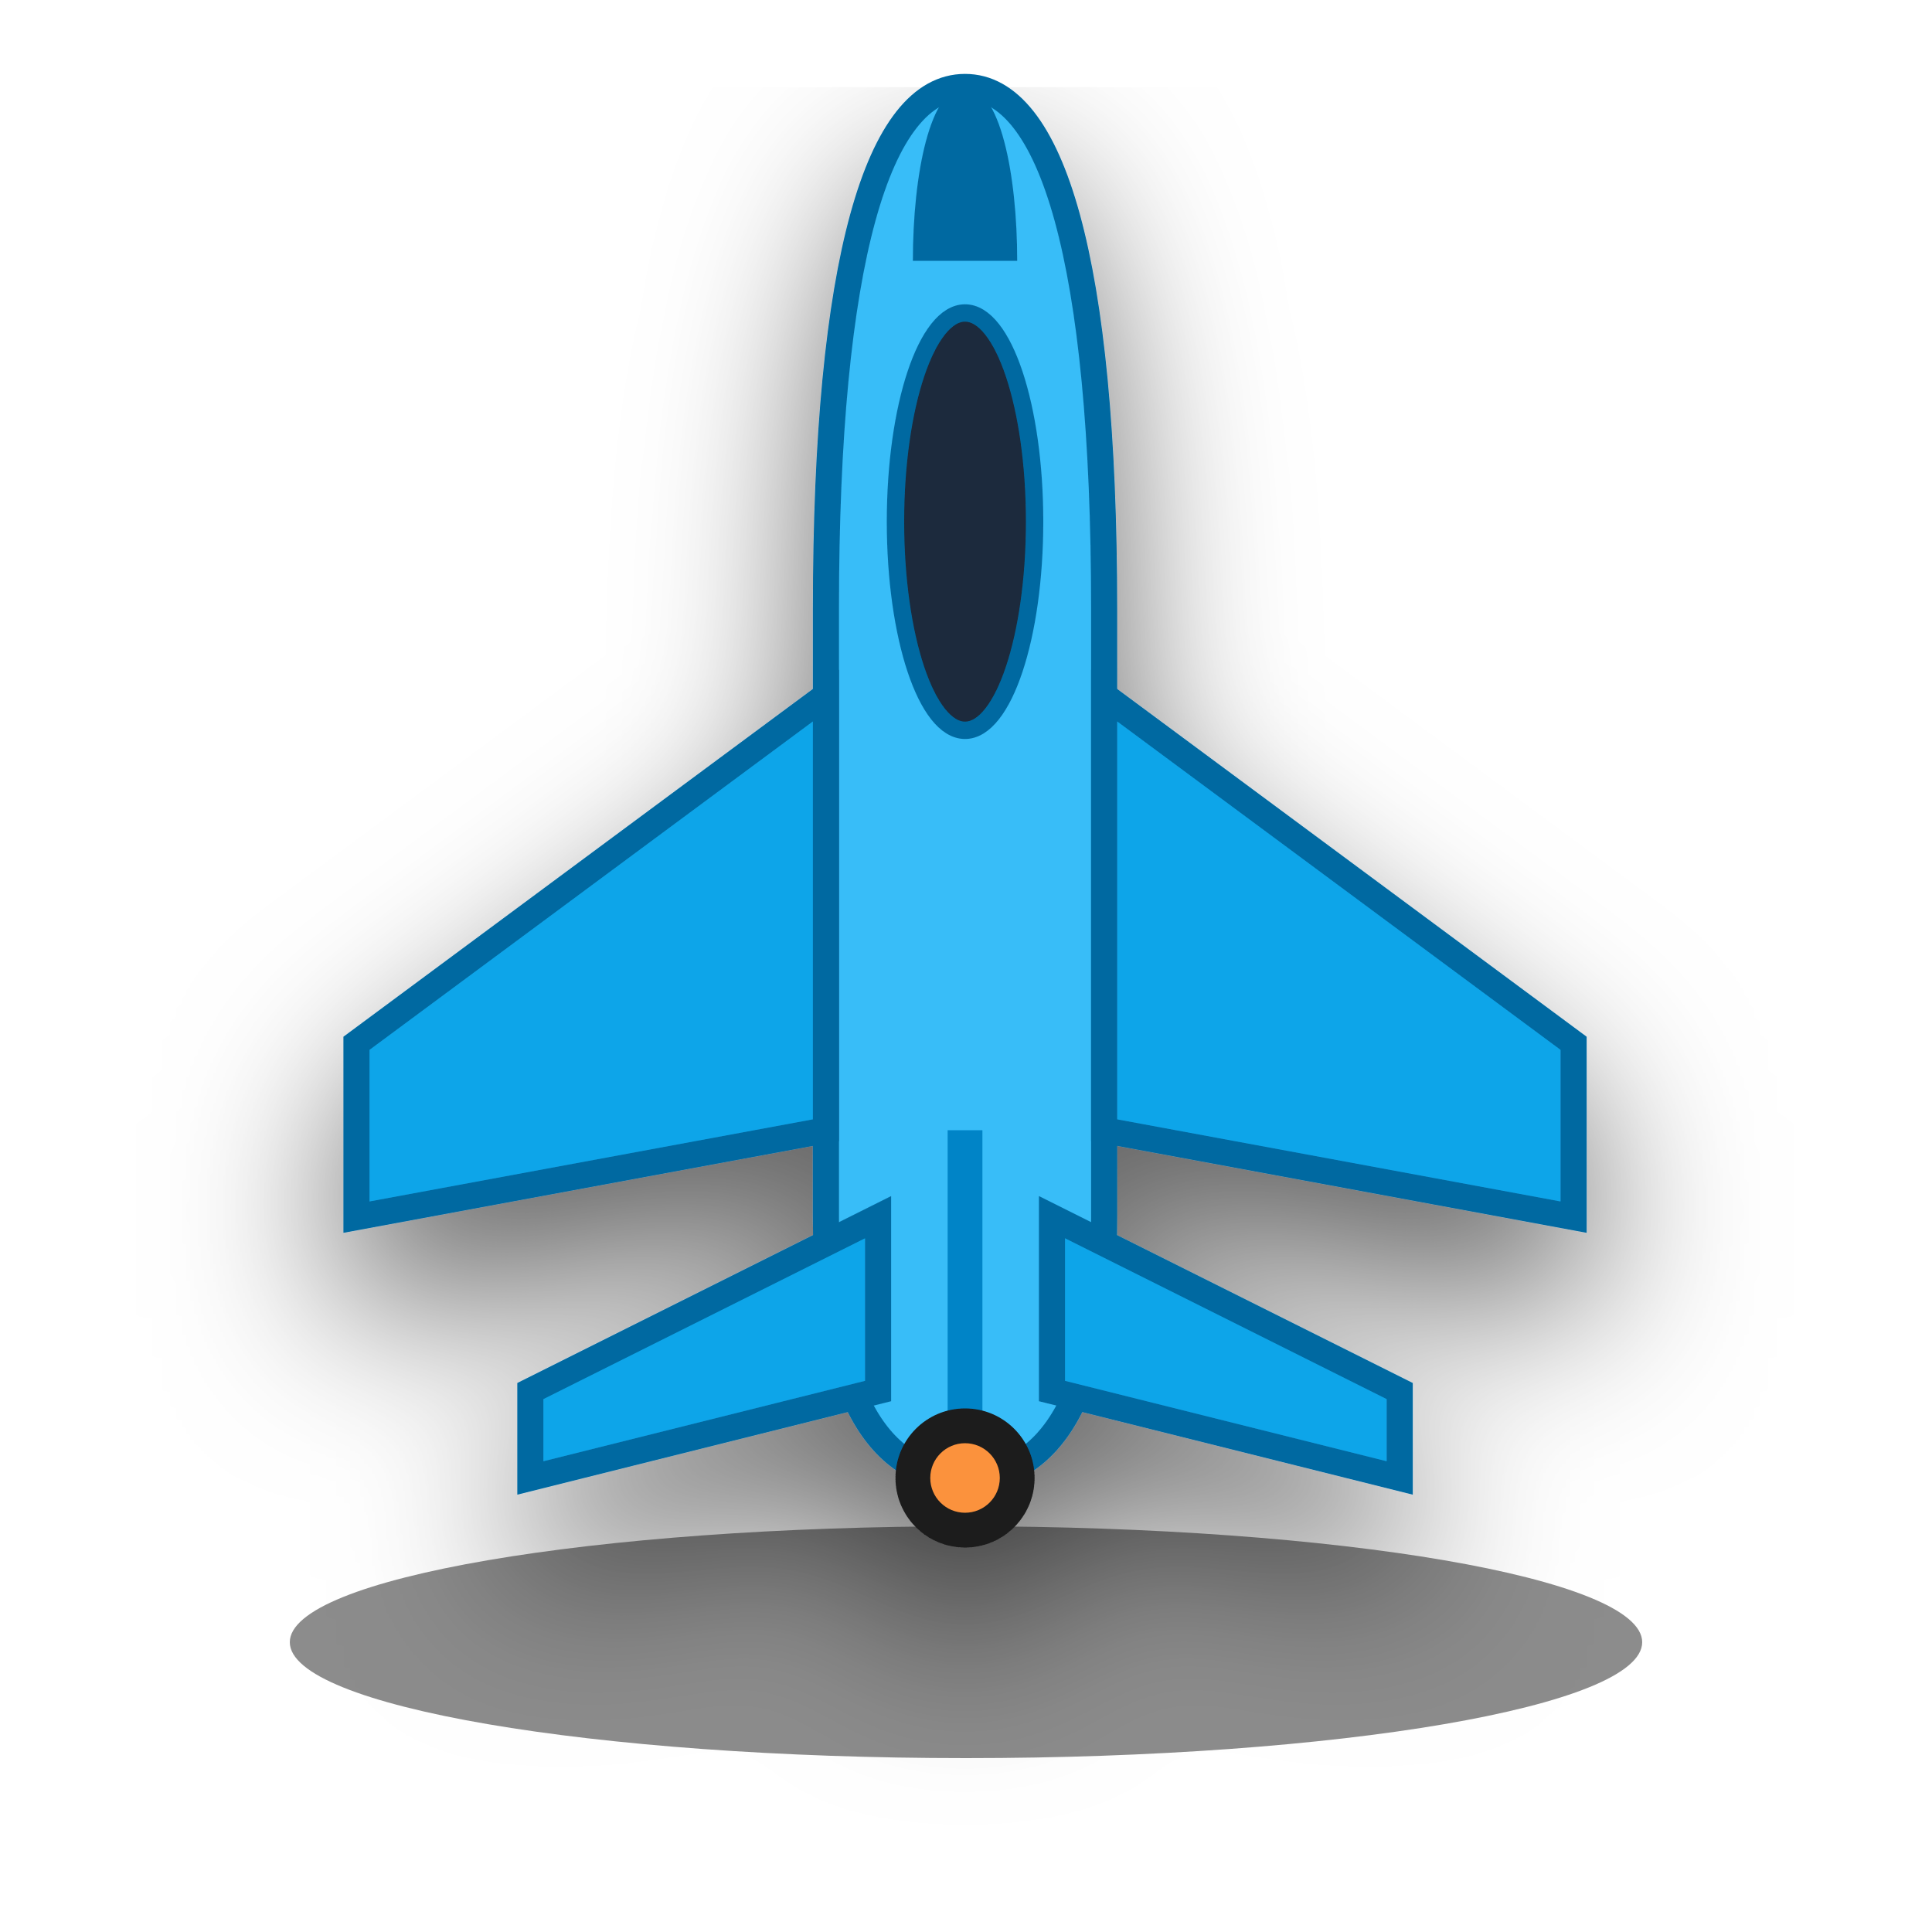
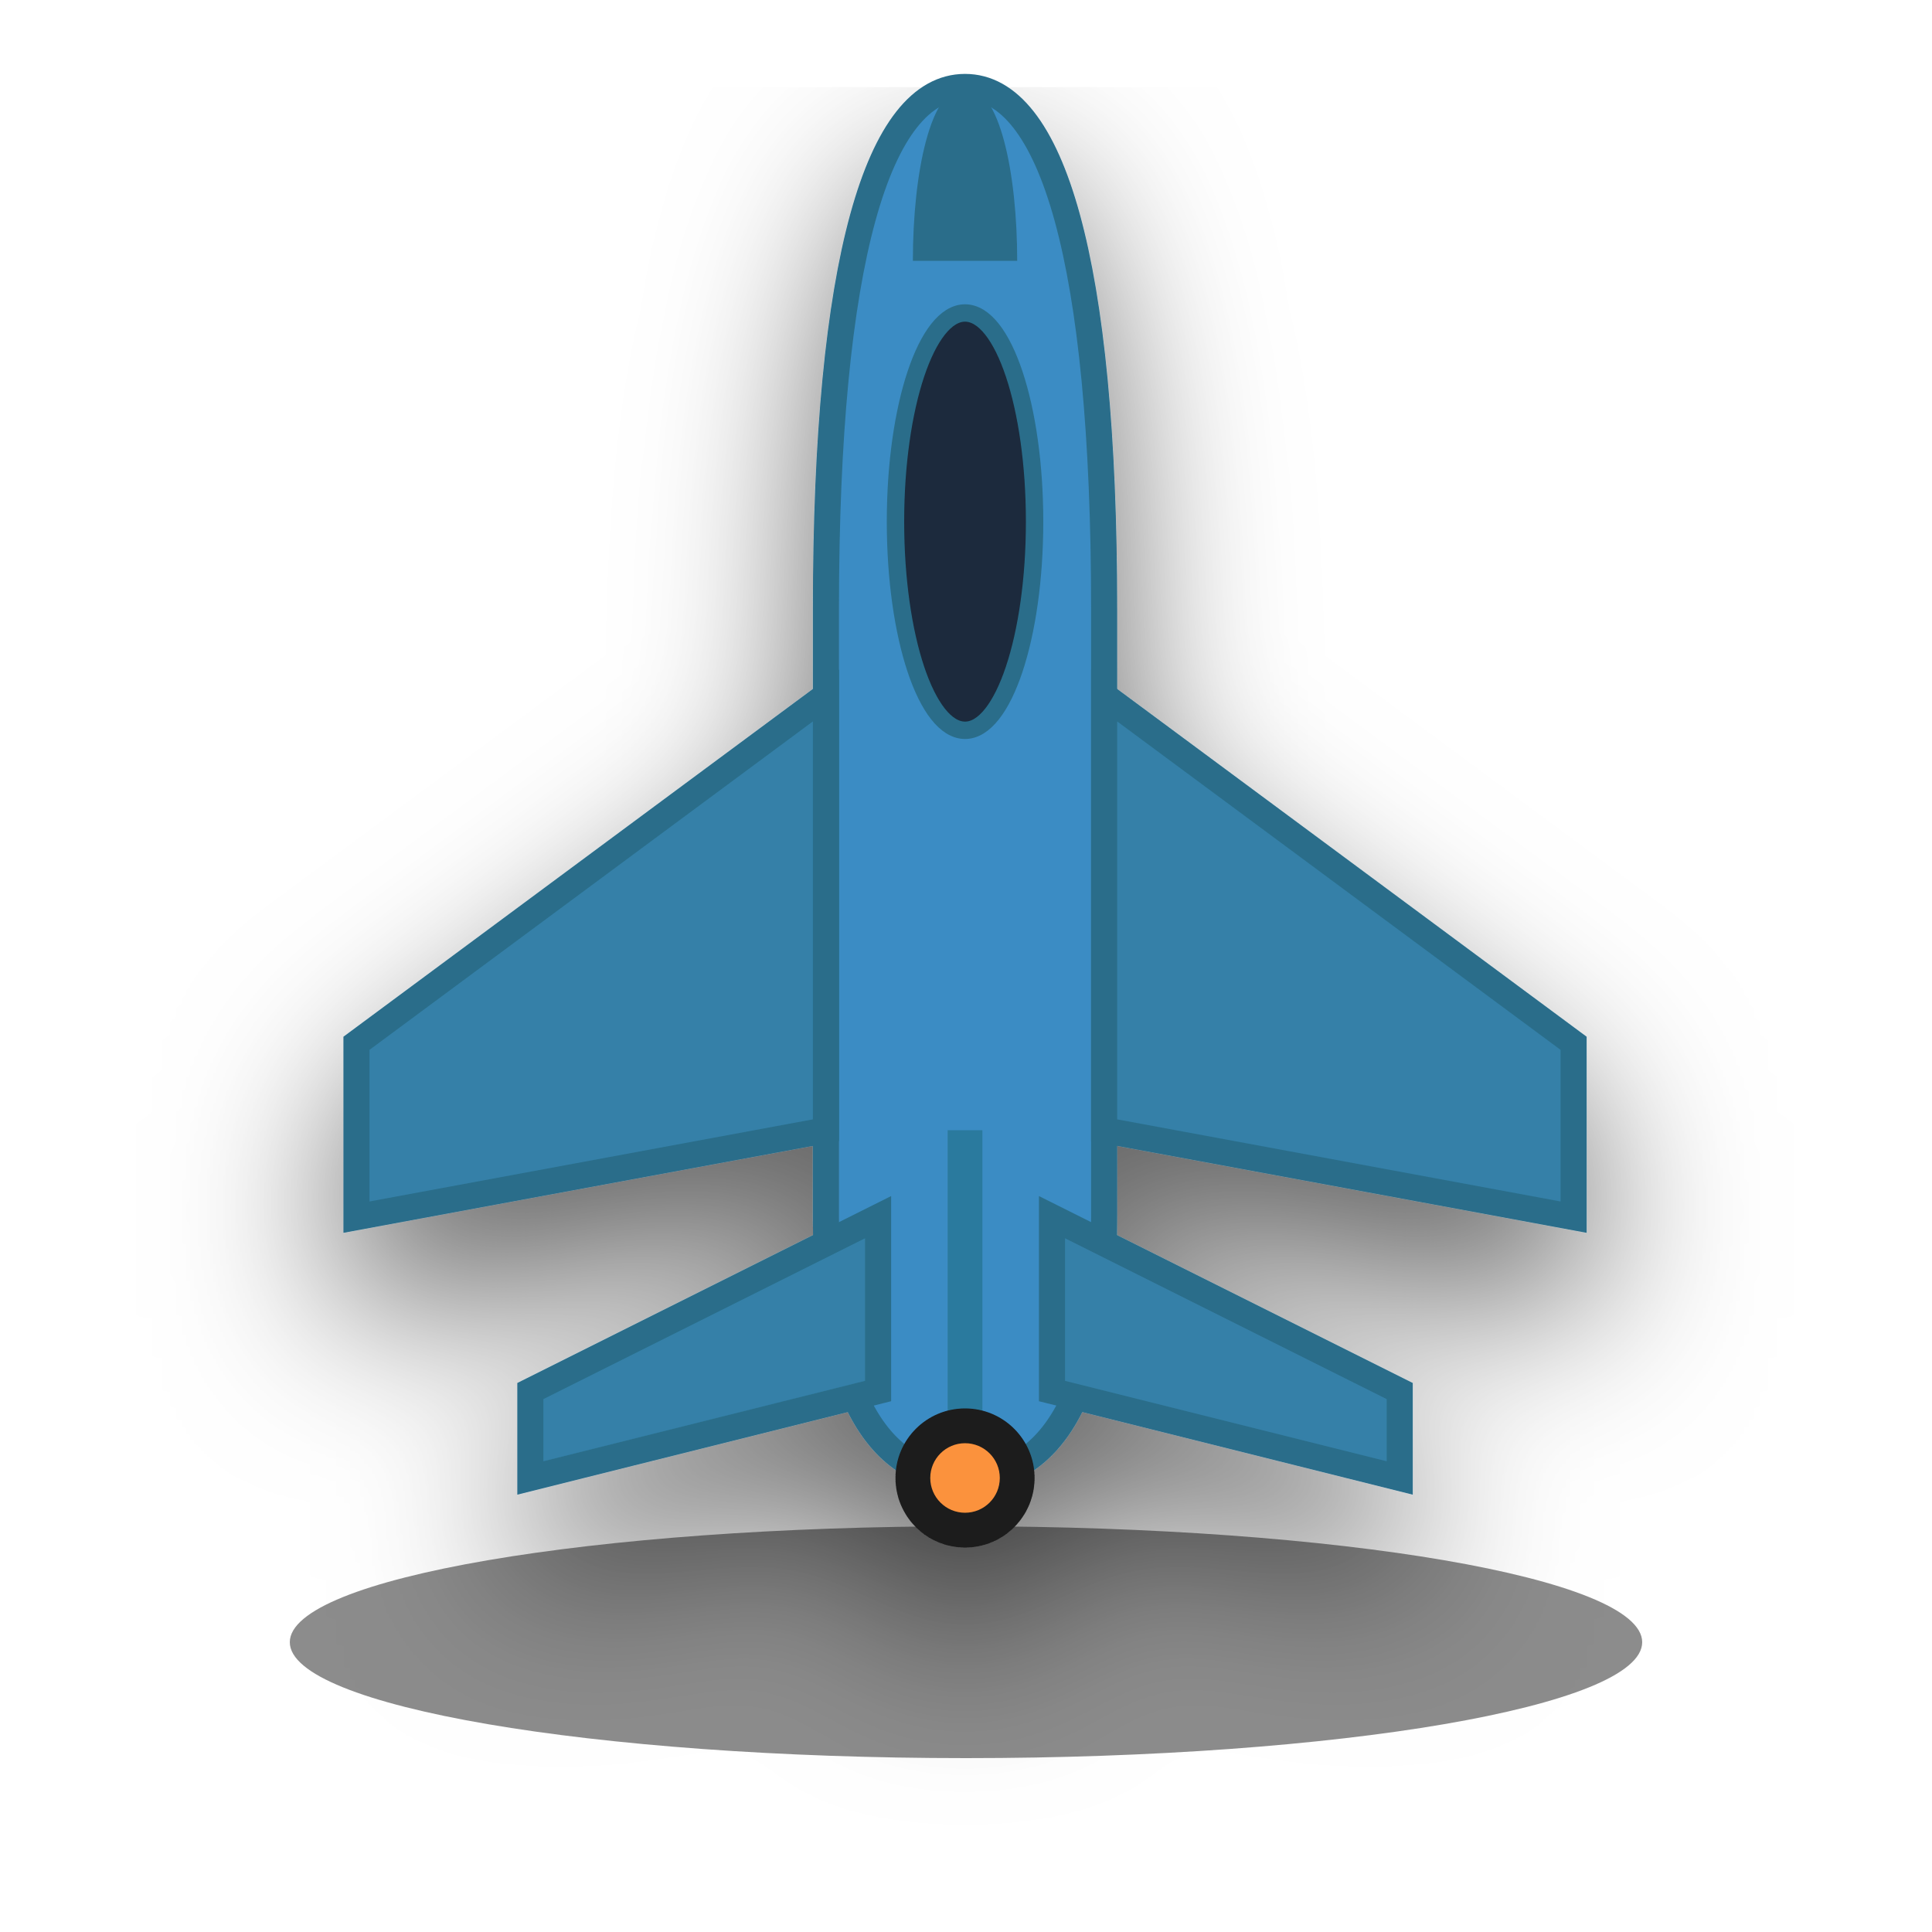
<svg xmlns="http://www.w3.org/2000/svg" viewBox="0 0 100 100">
  <defs>
    <filter id="shadow" x="-20%" y="-20%" width="140%" height="140%">
      <feDropShadow dx="0" dy="5" stdDeviation="5" flood-color="rgba(0,0,0,0.6)" />
    </filter>
  </defs>
  <ellipse cx="50" cy="85" rx="35" ry="6" fill="#1a1a1a" opacity="0.5" />
  <g filter="url(#shadow)" transform="scale(0.9) translate(5.5, -5)">
-     <path d="M 50 10 C 55 10, 58 20, 58 40 L 58 75 C 58 85, 55 90, 50 90 C 45 90, 42 85, 42 75 L 42 40 C 42 20, 45 10, 50 10 Z" fill="#38bdf8" stroke="#0369a1" stroke-width="1.5" />
-     <path d="M 50 10 C 52 10, 53 15, 53 20 L 47 20 C 47 15, 48 10, 50 10 Z" fill="#0369a1" />
-     <ellipse cx="50" cy="35" rx="4" ry="12" fill="#1a2b3c" stroke="#0369a1" stroke-width="1" />
-     <path d="M 42 45 L 15 65 L 15 75 L 42 70 Z" fill="#0ea5e9" stroke="#0369a1" stroke-width="1.5" />
-     <path d="M 58 45 L 85 65 L 85 75 L 58 70 Z" fill="#0ea5e9" stroke="#0369a1" stroke-width="1.5" />
-     <path d="M 45 75 L 25 85 L 25 90 L 45 85 Z" fill="#0ea5e9" stroke="#0369a1" stroke-width="1.5" />
-     <path d="M 55 75 L 75 85 L 75 90 L 55 85 Z" fill="#0ea5e9" stroke="#0369a1" stroke-width="1.5" />
-     <rect x="49" y="70" width="2" height="18" fill="#0284c7" />
+     <path d="M 50 10 C 55 10, 58 20, 58 40 L 58 75 C 58 85, 55 90, 50 90 C 45 90, 42 85, 42 75 L 42 40 C 42 20, 45 10, 50 10 Z" fill="#3b8cc4" stroke="#2a6d8a" stroke-width="1.5" />
+     <path d="M 50 10 C 52 10, 53 15, 53 20 L 47 20 C 47 15, 48 10, 50 10 Z" fill="#2a6d8a" />
+     <ellipse cx="50" cy="35" rx="4" ry="12" fill="#1a2b3c" stroke="#2a6d8a" stroke-width="1" />
+     <path d="M 42 45 L 15 65 L 15 75 L 42 70 Z" fill="#3480a8" stroke="#2a6d8a" stroke-width="1.5" />
+     <path d="M 58 45 L 85 65 L 85 75 L 58 70 Z" fill="#3480a8" stroke="#2a6d8a" stroke-width="1.5" />
+     <path d="M 45 75 L 25 85 L 25 90 L 45 85 Z" fill="#3480a8" stroke="#2a6d8a" stroke-width="1.5" />
+     <path d="M 55 75 L 75 85 L 75 90 L 55 85 Z" fill="#3480a8" stroke="#2a6d8a" stroke-width="1.5" />
+     <rect x="49" y="70" width="2" height="18" fill="#2c7a9e" />
    <circle cx="50" cy="90" r="4" fill="#1a1a1a" />
    <circle cx="50" cy="90" r="2" fill="#fb923c" />
  </g>
</svg>
